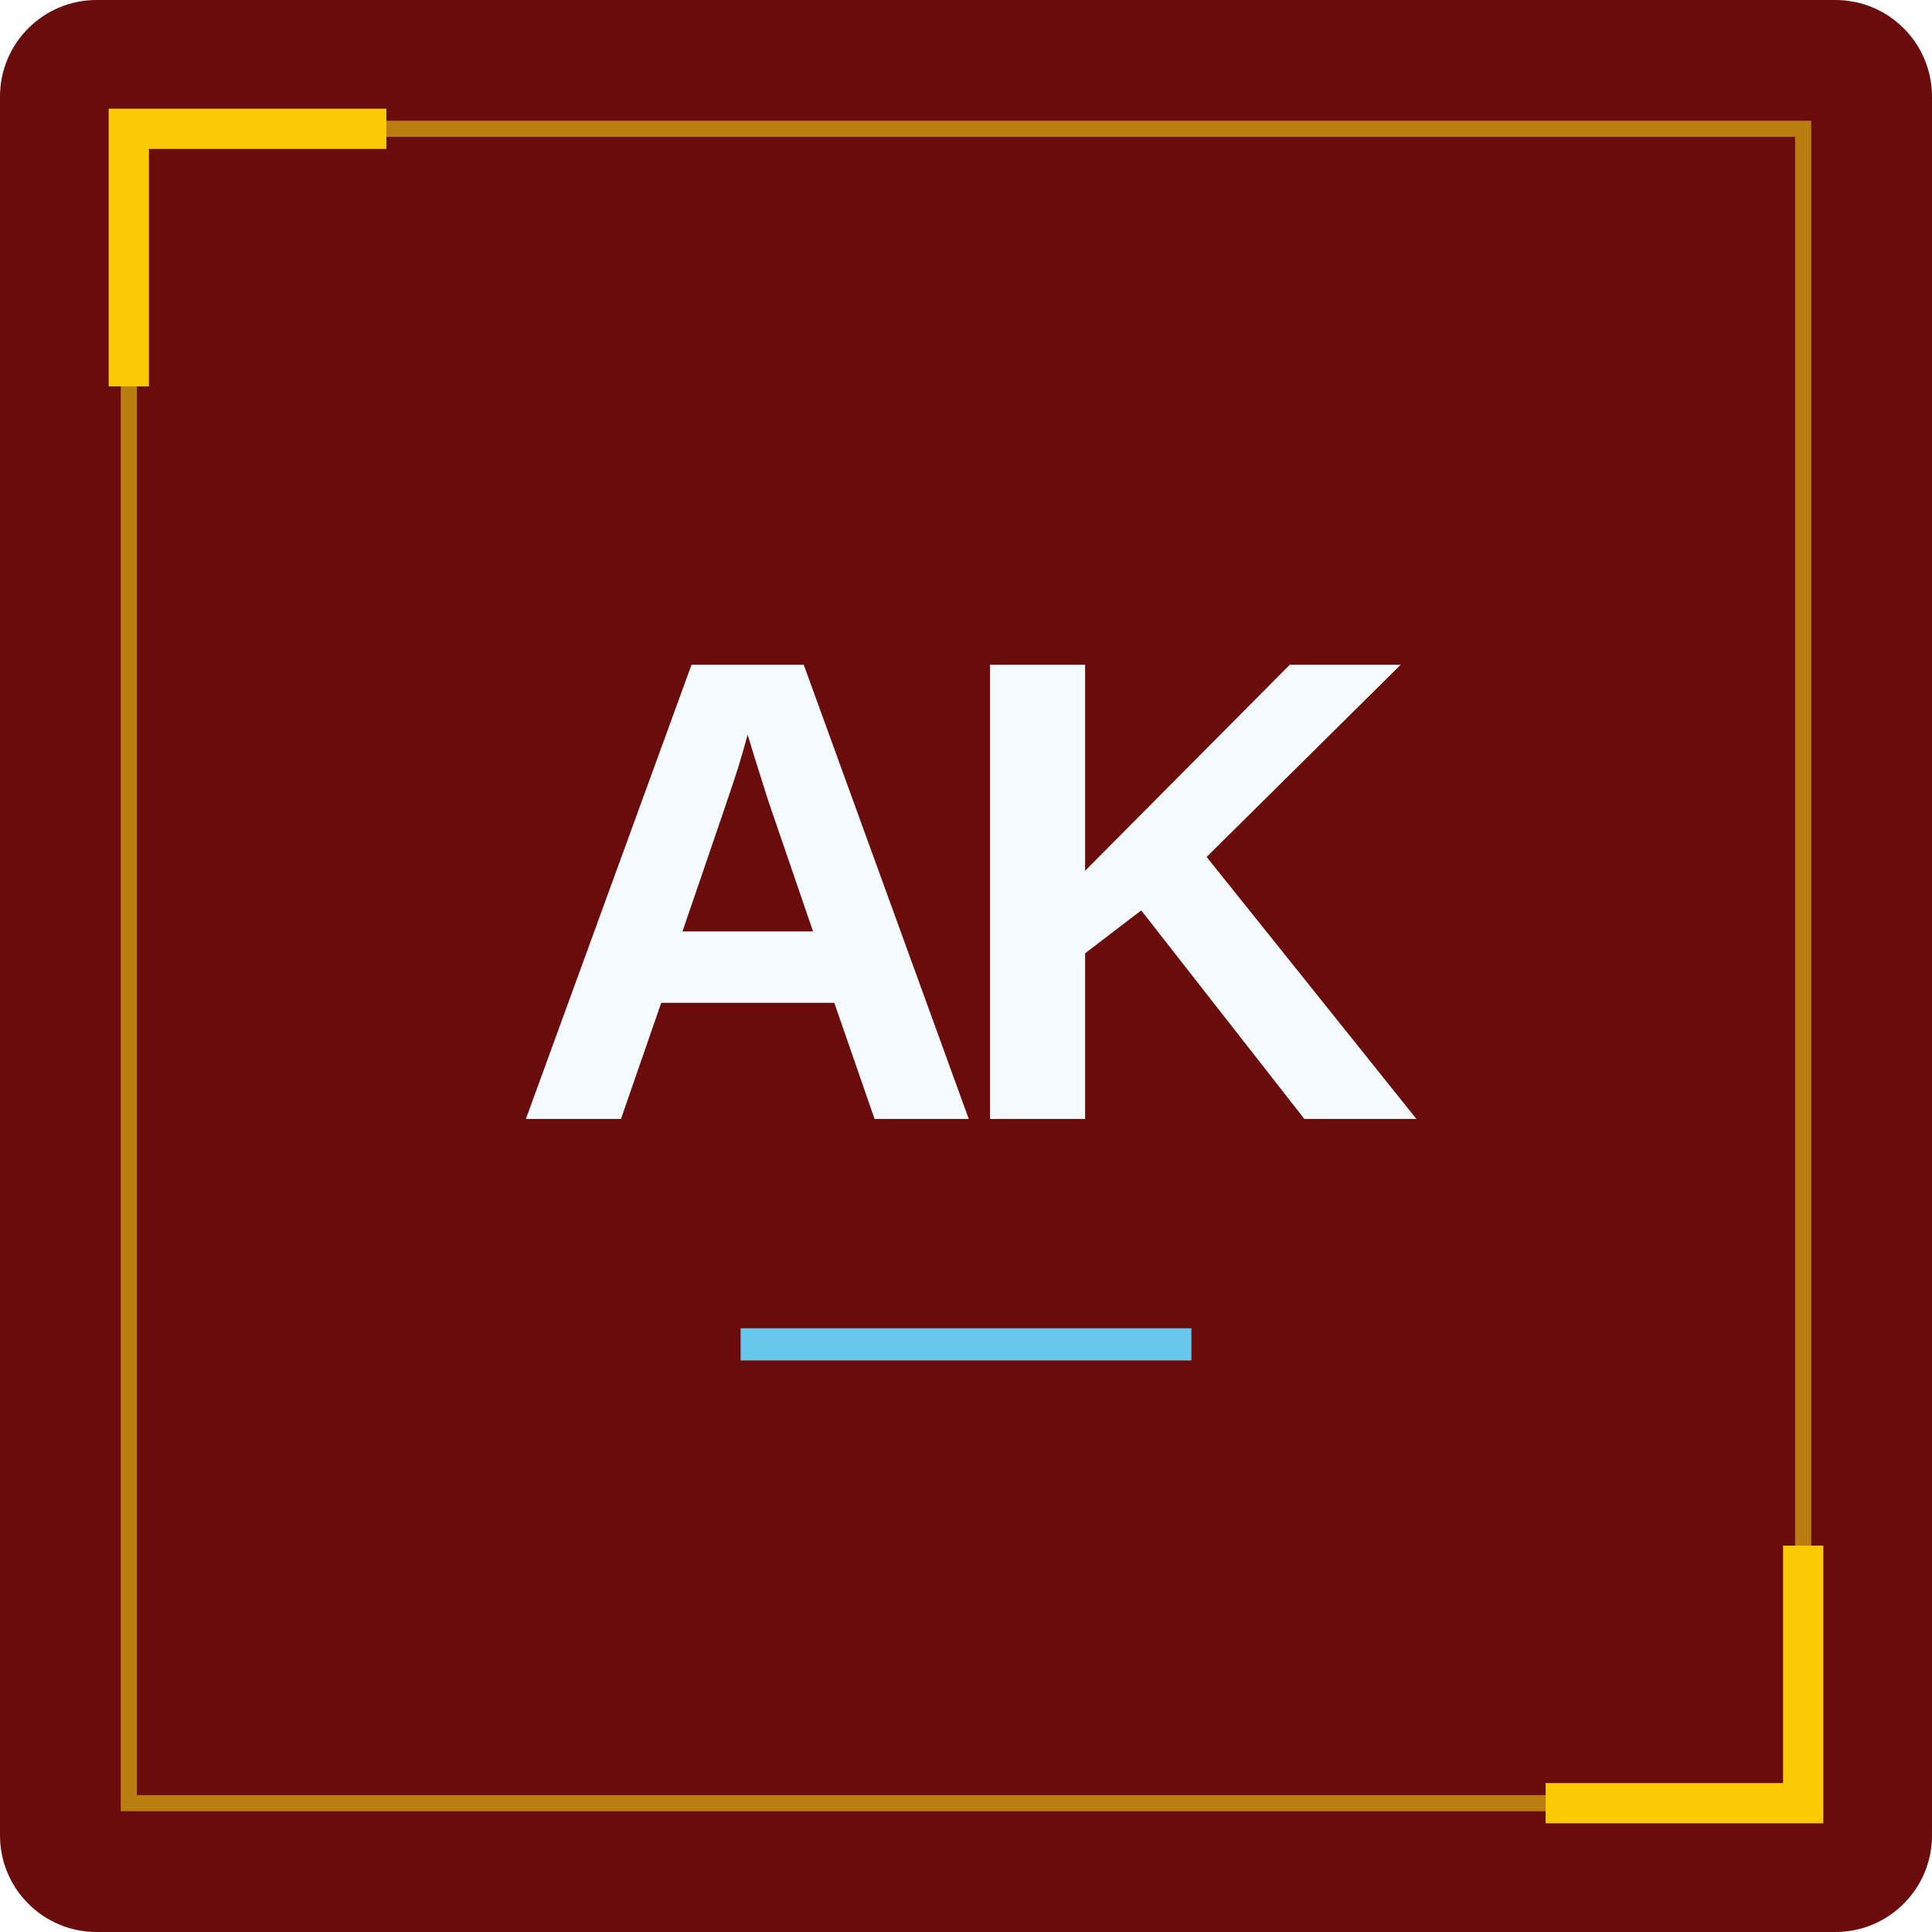
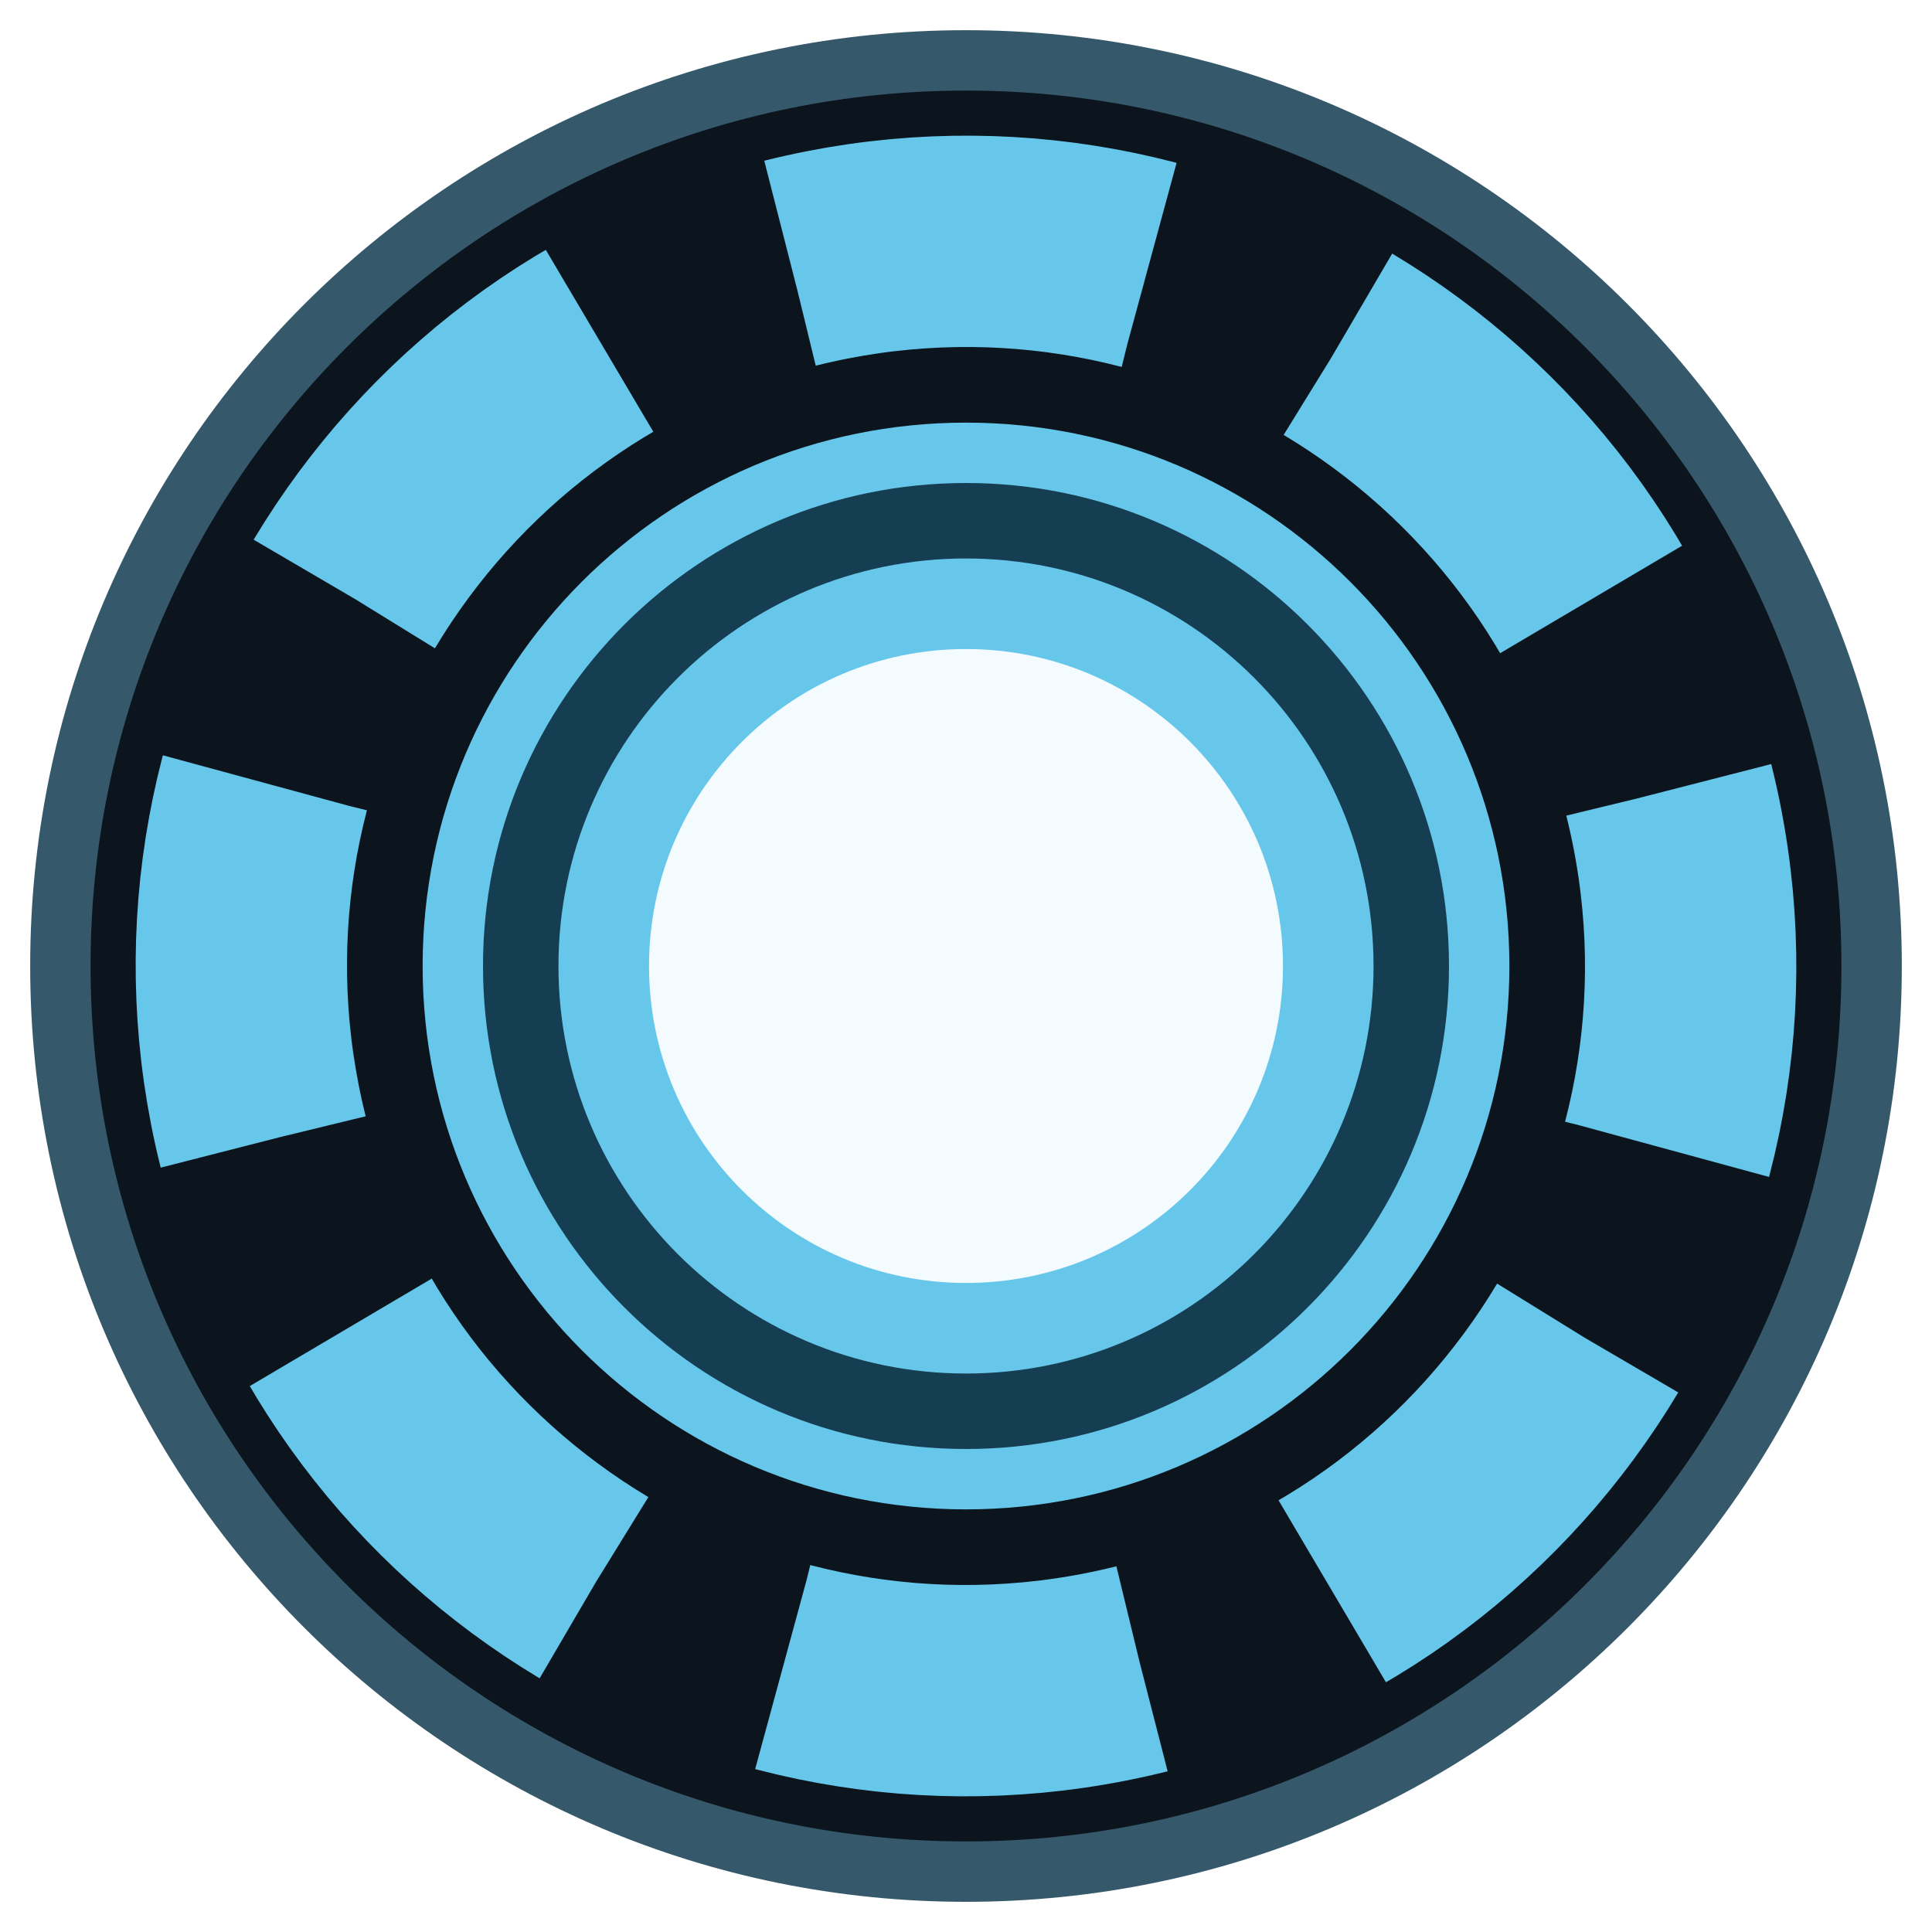
- <svg xmlns="http://www.w3.org/2000/svg" width="240" height="240" viewBox="0 0 240 240">
-   <rect width="240" height="240" rx="12" fill="#6A0C0B" />
-   <path d="M16 16H224V224H16Z" fill="none" stroke="#B97D10" stroke-width="2" />
-   <path d="M16 48V16H48M192 224H224V192" fill="none" stroke="#FBCA03" stroke-width="5" />
-   <text x="120" y="139" text-anchor="middle" font-family="Arial,sans-serif" font-size="82" font-weight="700" letter-spacing="-5" fill="#F4FBFF">AK</text>
-   <path d="M92 167H148" stroke="#67C7EB" stroke-width="4" />
+ <svg xmlns="http://www.w3.org/2000/svg" width="64" height="64" viewBox="0 0 64 64">
+   <circle cx="32" cy="32" r="30" fill="#0C151D" stroke="#35596B" stroke-width="2" />
+   <circle cx="32" cy="32" r="24" fill="none" stroke="#67C7EB" stroke-width="7" stroke-dasharray="12 6.85" transform="rotate(-14 32 32)" />
+   <circle cx="32" cy="32" r="17" fill="#163E53" stroke="#67C7EB" stroke-width="2" />
+   <circle cx="32" cy="32" r="12" fill="#F4FBFF" stroke="#67C7EB" stroke-width="3" />
</svg>
